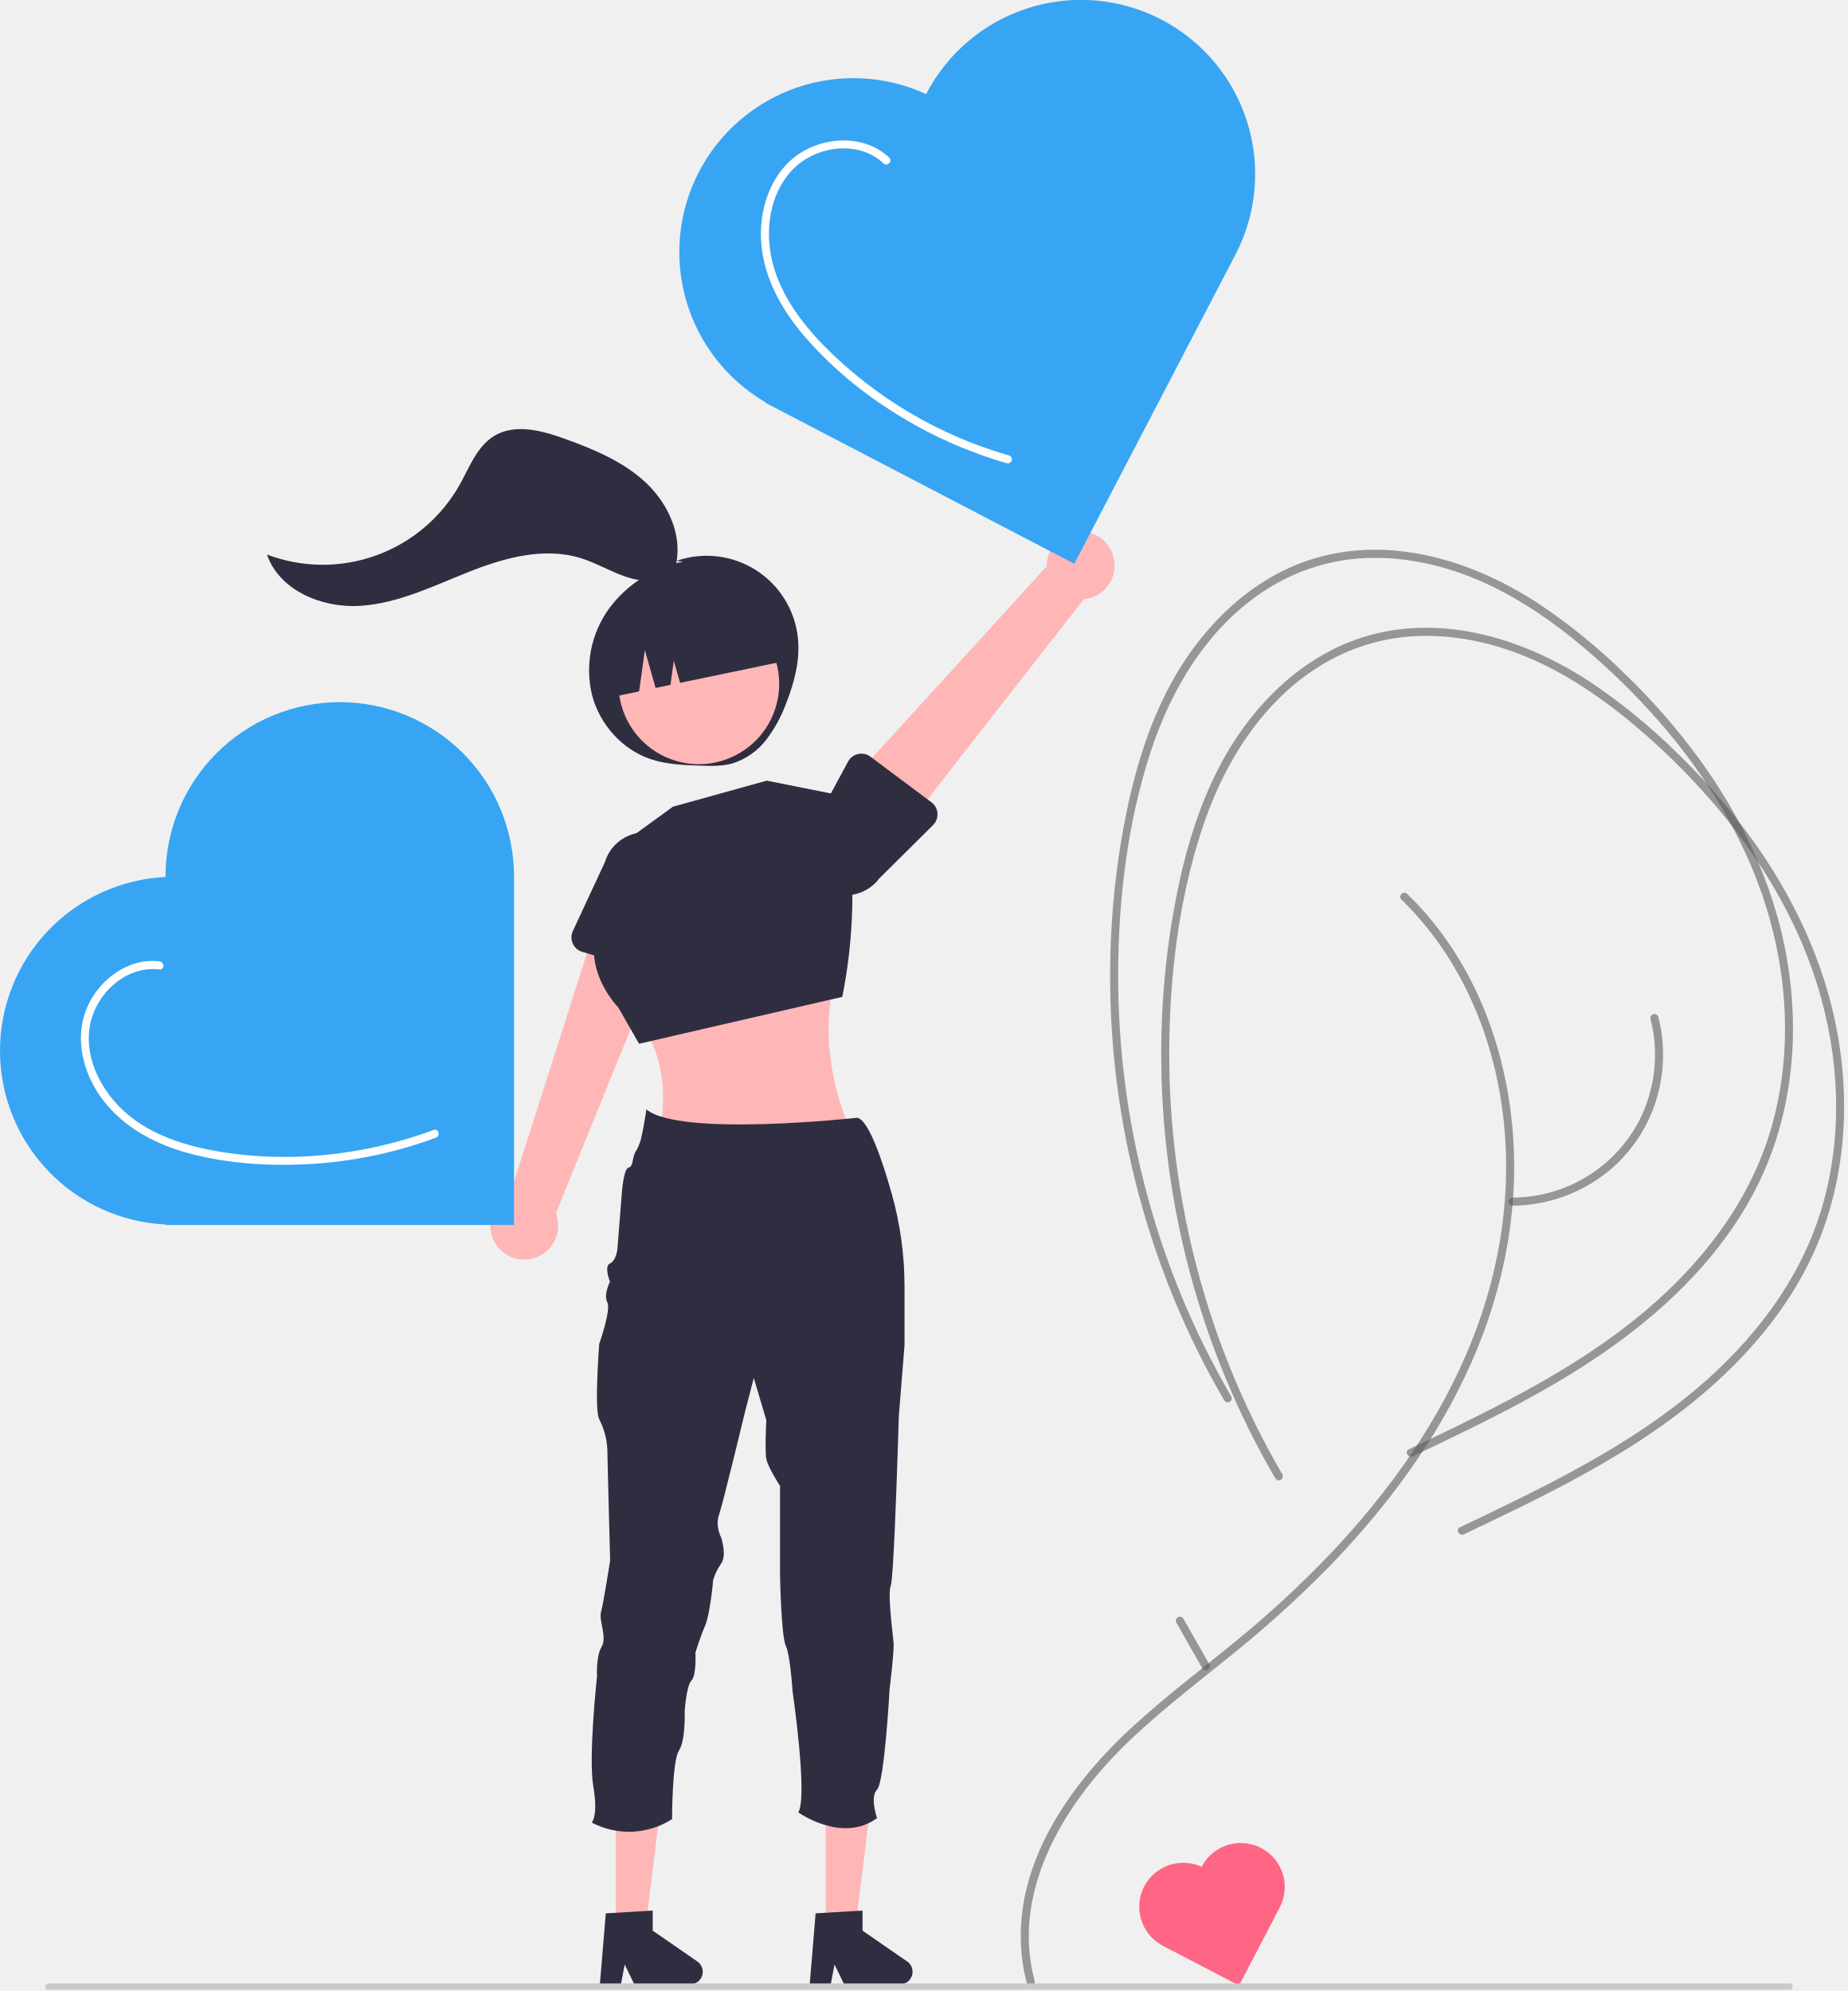
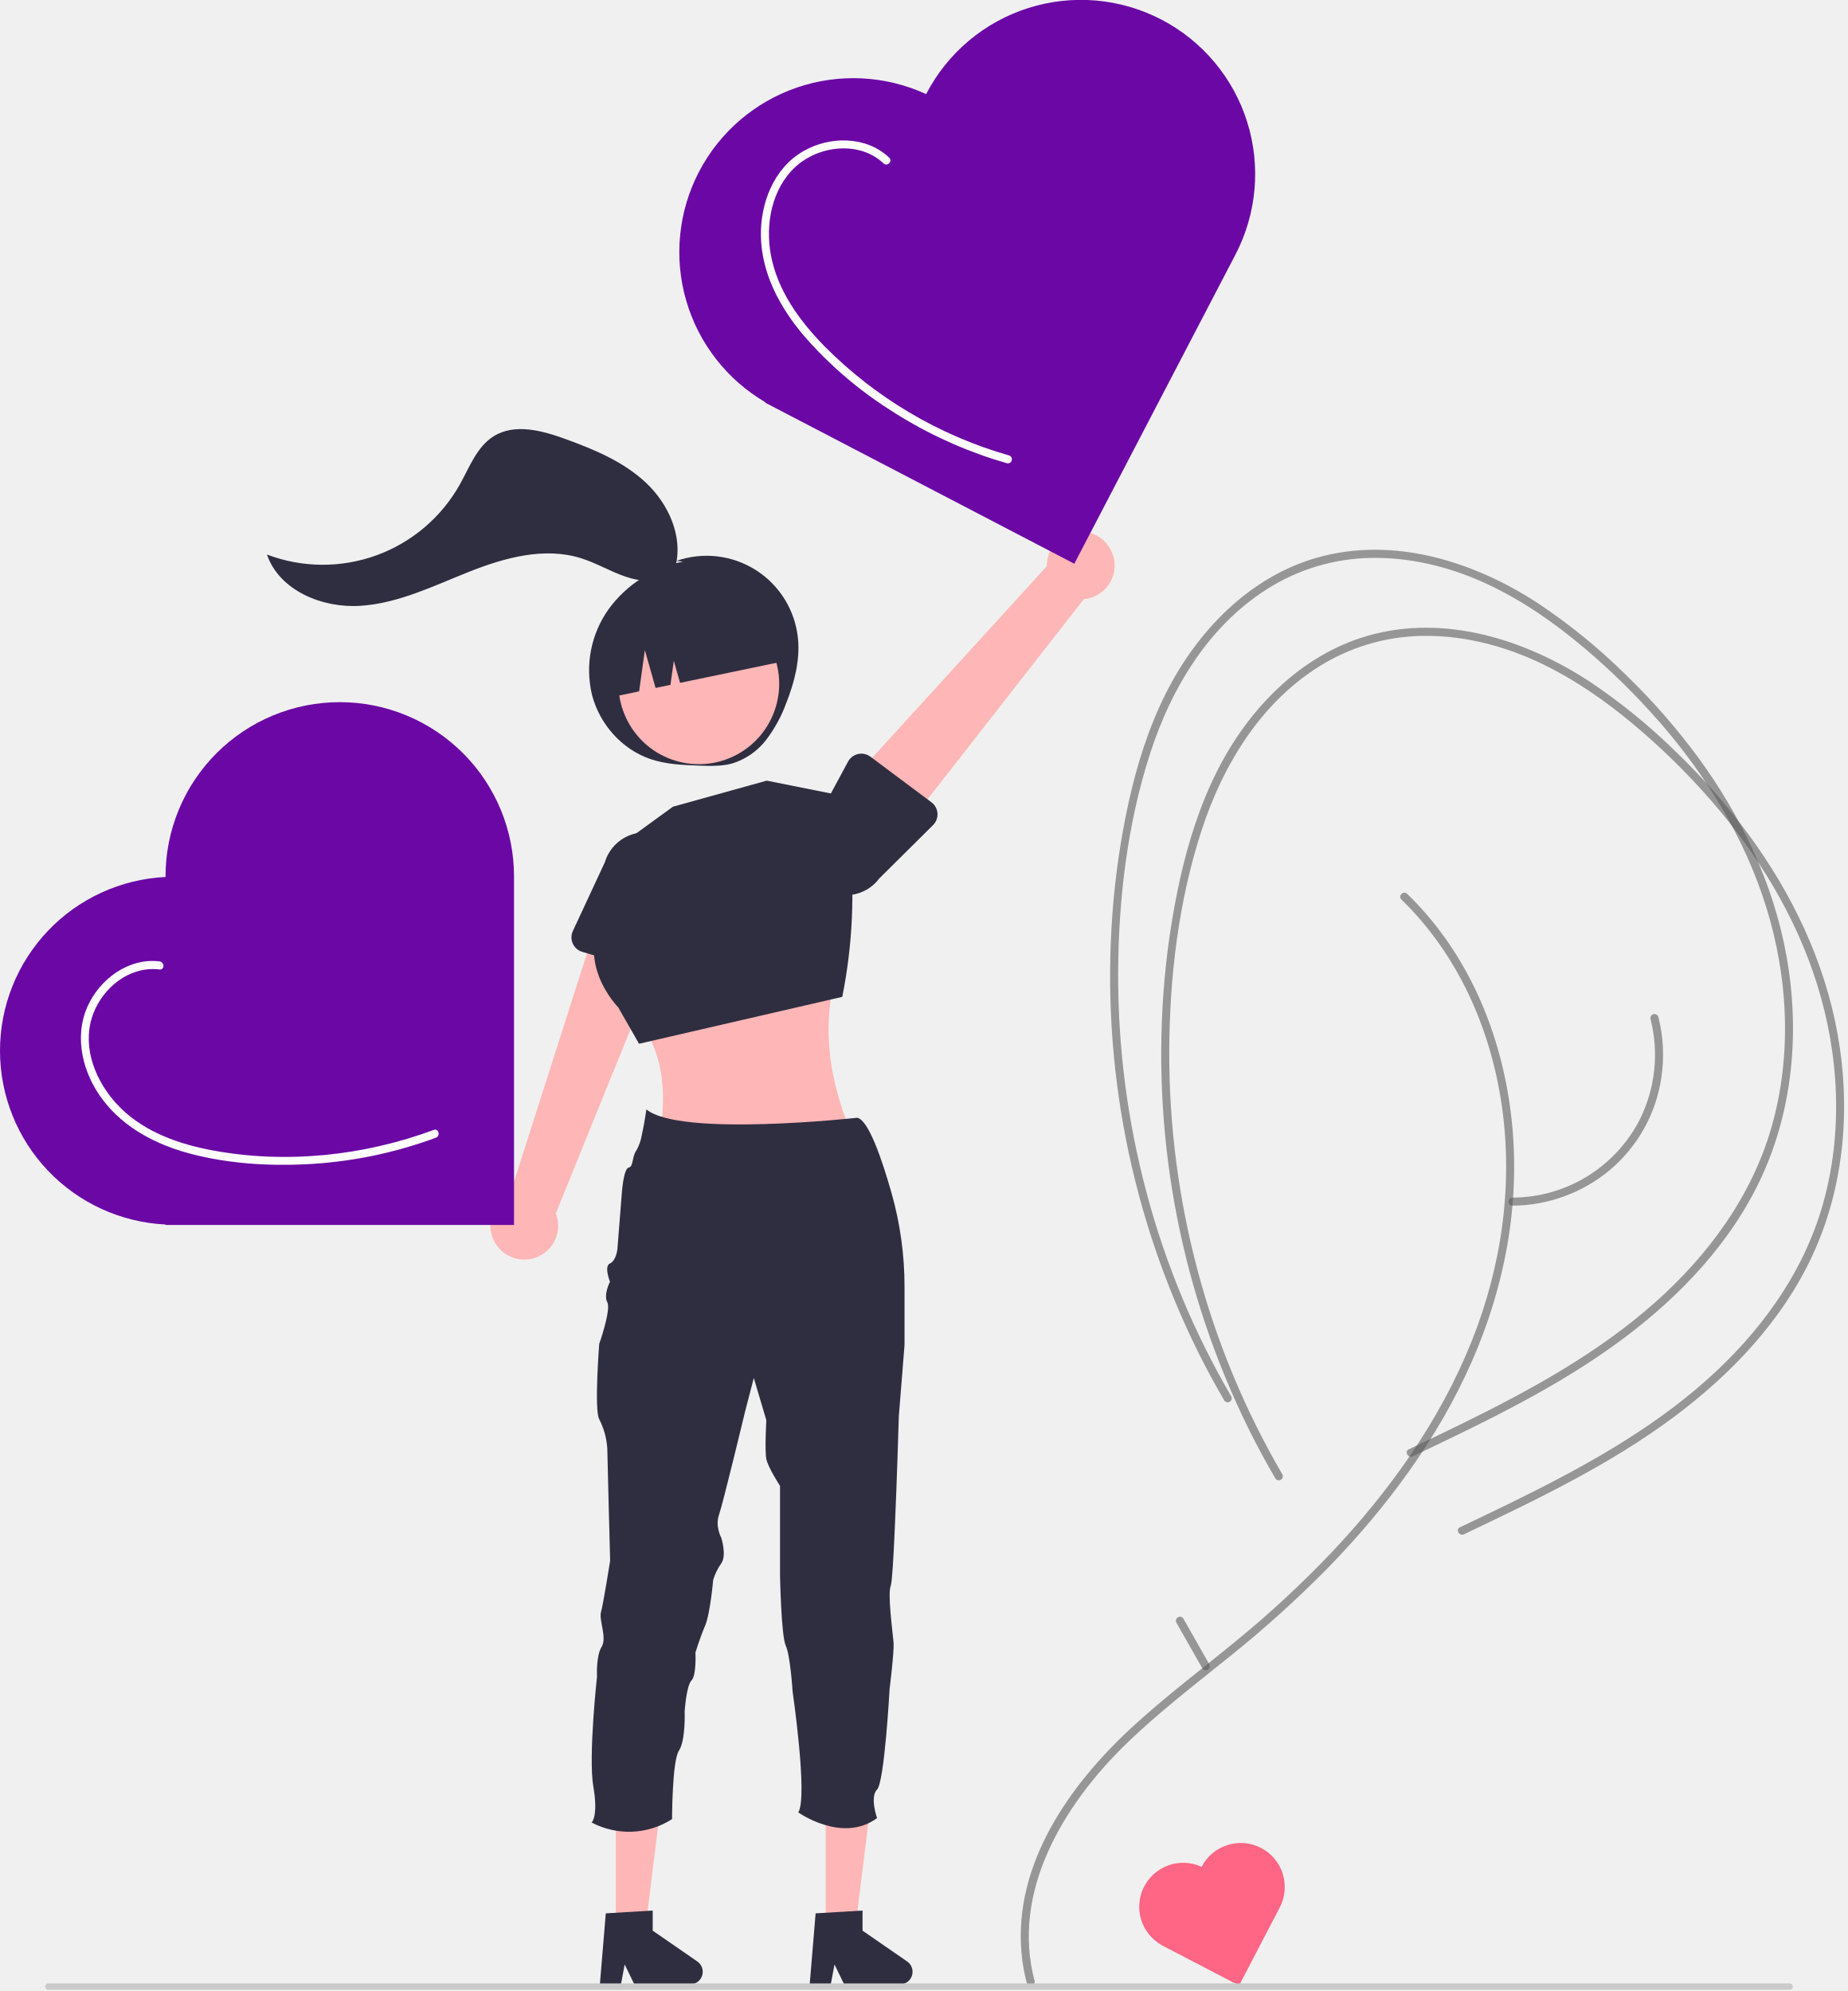
<svg xmlns="http://www.w3.org/2000/svg" width="283" height="305" viewBox="0 0 283 305" fill="none">
-   <g clip-path="url(#clip0_201_73)">
-     <path d="M122.215 97.797C122.004 95.682 121.315 93.642 120.201 91.831C119.088 90.02 117.578 88.486 115.785 87.343C113.993 86.2 111.964 85.478 109.852 85.232C107.741 84.986 105.601 85.222 103.594 85.923L104.613 86.027C100.042 86.941 95.98 89.536 93.229 93.3C91.885 95.181 90.961 97.329 90.52 99.599C90.079 101.868 90.131 104.206 90.673 106.453C91.828 110.917 95.238 114.789 99.603 116.275C102.03 117.101 104.635 117.202 107.198 117.289C108.861 117.346 110.555 117.396 112.159 116.951C114.221 116.312 116.035 115.048 117.348 113.333C118.649 111.625 119.684 109.73 120.418 107.713C121.66 104.557 122.553 101.172 122.215 97.797Z" fill="#2F2E41" />
-     <path d="M158.456 303.449C154.832 289.82 162.88 276.535 172.284 267.339C177.295 262.437 182.876 258.177 188.319 253.776C193.541 249.599 198.515 245.12 203.214 240.362C212.287 231.075 220.202 220.462 225.443 208.532C230.427 197.187 232.783 184.829 231.616 172.451C230.509 160.711 226.301 149.163 218.56 140.155C217.596 139.033 216.581 137.957 215.516 136.928C214.945 136.374 214.07 137.247 214.642 137.802C223.286 146.195 228.318 157.57 230.02 169.403C231.776 181.607 229.967 194.048 225.404 205.457C220.543 217.611 212.812 228.456 203.848 237.92C199.333 242.656 194.531 247.109 189.467 251.253C184.06 255.707 178.441 259.915 173.293 264.675C163.803 273.448 155.274 285.516 156.446 299.1C156.583 300.68 156.856 302.245 157.264 303.778C157.312 303.931 157.418 304.059 157.558 304.136C157.699 304.213 157.864 304.232 158.019 304.189C158.173 304.147 158.305 304.046 158.387 303.908C158.469 303.77 158.493 303.605 158.456 303.449V303.449Z" fill="#5A5A5A" fill-opacity="0.6" />
-     <path d="M196.406 225.857C190.696 216.066 186.328 205.552 183.421 194.597C180.505 183.644 179.047 172.355 179.084 161.021C179.125 149.688 180.501 138.071 184.015 127.263C187.349 117.006 193.324 107.224 202.809 101.626C207.646 98.789 213.169 97.33 218.776 97.409C224.699 97.466 230.54 99.025 235.877 101.549C241.103 104.021 245.883 107.353 250.298 111.067C254.507 114.603 258.435 118.46 262.046 122.604C269.201 130.832 275.047 140.359 278.312 150.805C281.715 161.692 282.311 173.599 279.153 184.617C276.12 195.2 269.476 204.22 261.318 211.465C252.503 219.295 242.06 224.986 231.53 230.15C228.894 231.443 226.244 232.706 223.595 233.969C222.877 234.311 223.503 235.377 224.218 235.036C235.322 229.744 246.535 224.406 256.433 217.018C265.166 210.499 272.951 202.315 277.582 192.347C282.48 181.805 283.483 169.819 281.454 158.445C279.47 147.329 274.493 136.926 267.832 127.866C264.522 123.383 260.844 119.185 256.835 115.315C252.722 111.253 248.231 107.593 243.424 104.384C233.569 97.943 221.245 94.053 209.566 97.371C199.183 100.321 191.192 108.64 186.437 118.068C183.776 123.345 181.982 129.02 180.706 134.779C179.461 140.453 178.624 146.21 178.201 152.005C176.504 175.127 181.036 198.281 191.325 219.057C192.578 221.576 193.916 224.051 195.339 226.481C195.425 226.616 195.559 226.713 195.715 226.751C195.871 226.789 196.036 226.765 196.174 226.684C196.312 226.604 196.414 226.472 196.457 226.318C196.501 226.163 196.482 225.998 196.406 225.857V225.857Z" fill="#5A5A5A" fill-opacity="0.6" />
-     <path d="M188.578 213.908C182.867 204.118 178.5 193.604 175.593 182.648C172.677 171.696 171.219 160.407 171.256 149.073C171.297 137.739 172.673 126.122 176.187 115.314C179.521 105.057 185.496 95.275 194.981 89.678C199.818 86.84 205.341 85.382 210.948 85.461C216.871 85.517 222.712 87.076 228.049 89.6C233.275 92.073 238.055 95.405 242.47 99.119C246.679 102.654 250.607 106.511 254.218 110.656C261.373 118.884 267.219 128.411 270.484 138.857C273.887 149.743 274.483 161.651 271.325 172.669C268.292 183.251 261.647 192.271 253.49 199.517C244.674 207.347 234.232 213.037 223.702 218.202C221.066 219.494 218.416 220.757 215.766 222.02C215.049 222.362 215.675 223.428 216.39 223.088C227.494 217.796 238.707 212.458 248.605 205.069C257.338 198.55 265.123 190.367 269.754 180.398C274.652 169.856 275.655 157.87 273.625 146.497C271.642 135.381 266.665 124.978 260.004 115.917C256.694 111.435 253.016 107.236 249.007 103.366C244.894 99.305 240.403 95.645 235.596 92.436C225.741 85.994 213.417 82.105 201.738 85.423C191.355 88.372 183.364 96.691 178.609 106.119C175.948 111.396 174.154 117.071 172.878 122.83C171.633 128.505 170.796 134.262 170.373 140.056C168.676 163.178 173.208 186.332 183.497 207.108C184.75 209.628 186.088 212.102 187.511 214.532C187.596 214.668 187.731 214.765 187.887 214.803C188.043 214.841 188.207 214.817 188.346 214.736C188.484 214.655 188.586 214.524 188.629 214.369C188.673 214.215 188.654 214.05 188.578 213.908V213.908Z" fill="#5A5A5A" fill-opacity="0.6" />
-     <path d="M76.055 190.745C75.62 190.13 75.324 189.427 75.189 188.685C75.054 187.943 75.083 187.181 75.275 186.452C75.466 185.723 75.815 185.045 76.297 184.466C76.779 183.886 77.382 183.419 78.064 183.098L92.351 138.363L102.302 143.532L85.129 185.88C85.593 187.061 85.607 188.371 85.169 189.562C84.731 190.753 83.872 191.743 82.753 192.342C81.635 192.942 80.335 193.111 79.101 192.816C77.866 192.522 76.783 191.785 76.055 190.745H76.055Z" fill="#FFB6B6" />
-     <path d="M87.728 144.549C87.591 144.247 87.521 143.918 87.523 143.586C87.525 143.254 87.598 142.926 87.739 142.624L92.632 132.104C93.115 130.474 94.224 129.102 95.716 128.289C97.209 127.476 98.963 127.288 100.594 127.766C102.225 128.244 103.6 129.349 104.417 130.839C105.235 132.33 105.428 134.083 104.955 135.715L103.319 147.241C103.272 147.57 103.155 147.885 102.976 148.164C102.796 148.444 102.559 148.681 102.279 148.861C102 149.04 101.685 149.158 101.356 149.204C101.027 149.251 100.692 149.227 100.373 149.132L89.178 145.815C88.86 145.721 88.565 145.559 88.315 145.341C88.064 145.122 87.864 144.852 87.728 144.549V144.549Z" fill="#2F2E41" />
+   <g clip-path="url(#clip0_515_38)">
+     <path d="M122.216 97.797C122.004 95.682 121.315 93.642 120.202 91.831C119.088 90.02 117.578 88.486 115.785 87.343C113.993 86.2 111.964 85.478 109.853 85.232C107.741 84.986 105.601 85.222 103.594 85.923L104.613 86.027C100.042 86.941 95.98 89.536 93.229 93.3C91.885 95.181 90.961 97.329 90.52 99.599C90.079 101.868 90.132 104.206 90.673 106.453C91.828 110.917 95.238 114.789 99.603 116.275C102.03 117.101 104.635 117.202 107.198 117.289C108.861 117.346 110.555 117.396 112.159 116.951C114.222 116.312 116.035 115.048 117.348 113.333C118.649 111.625 119.684 109.73 120.418 107.713C121.661 104.557 122.553 101.172 122.216 97.797Z" fill="#2F2E41" />
+     <path d="M158.456 303.45C154.832 289.82 162.88 276.535 172.284 267.339C177.295 262.438 182.876 258.177 188.319 253.776C193.542 249.599 198.515 245.12 203.214 240.362C212.287 231.075 220.202 220.462 225.443 208.532C230.427 197.188 232.783 184.829 231.616 172.451C230.509 160.711 226.301 149.163 218.561 140.156C217.596 139.033 216.581 137.958 215.517 136.928C214.946 136.374 214.071 137.247 214.642 137.802C223.287 146.196 228.318 157.57 230.02 169.404C231.776 181.607 229.967 194.048 225.404 205.457C220.543 217.611 212.813 228.456 203.848 237.92C199.333 242.656 194.531 247.109 189.467 251.253C184.06 255.707 178.442 259.916 173.293 264.676C163.803 273.449 155.275 285.516 156.446 299.1C156.583 300.68 156.856 302.246 157.264 303.778C157.312 303.931 157.418 304.06 157.559 304.136C157.699 304.213 157.864 304.232 158.019 304.19C158.174 304.147 158.306 304.046 158.387 303.908C158.469 303.77 158.494 303.606 158.456 303.45V303.45Z" fill="#5A5A5A" fill-opacity="0.6" />
+     <path d="M196.406 225.857C190.696 216.066 186.328 205.552 183.422 194.597C180.506 183.644 179.047 172.355 179.084 161.021C179.125 149.688 180.501 138.071 184.015 127.263C187.35 117.005 193.324 107.223 202.809 101.626C207.647 98.788 213.169 97.33 218.777 97.409C224.699 97.465 230.54 99.024 235.877 101.549C241.104 104.021 245.883 107.353 250.298 111.067C254.507 114.602 258.435 118.46 262.047 122.604C269.202 130.832 275.047 140.359 278.312 150.805C281.715 161.691 282.311 173.599 279.153 184.617C276.12 195.199 269.476 204.219 261.318 211.465C252.503 219.295 242.06 224.985 231.53 230.15C228.895 231.443 226.245 232.706 223.595 233.969C222.877 234.311 223.503 235.377 224.219 235.036C235.322 229.744 246.535 224.406 256.433 217.018C265.167 210.499 272.951 202.315 277.583 192.346C282.48 181.805 283.484 169.818 281.454 158.445C279.47 147.329 274.493 136.926 267.832 127.865C264.522 123.383 260.844 119.185 256.835 115.315C252.722 111.253 248.232 107.593 243.424 104.384C233.569 97.943 221.245 94.053 209.566 97.371C199.183 100.321 191.192 108.64 186.437 118.068C183.776 123.345 181.982 129.02 180.706 134.778C179.461 140.453 178.624 146.21 178.201 152.005C176.504 175.126 181.036 198.281 191.325 219.057C192.578 221.576 193.916 224.051 195.339 226.481C195.425 226.616 195.56 226.713 195.715 226.751C195.871 226.789 196.036 226.765 196.174 226.684C196.313 226.603 196.414 226.472 196.458 226.318C196.501 226.163 196.483 225.998 196.406 225.857Z" fill="#5A5A5A" fill-opacity="0.6" />
+     <path d="M188.578 213.909C182.868 204.118 178.5 193.604 175.593 182.648C172.677 171.696 171.219 160.407 171.256 149.073C171.297 137.739 172.673 126.122 176.187 115.315C179.521 105.057 185.496 95.275 194.981 89.678C199.818 86.84 205.341 85.382 210.948 85.461C216.871 85.517 222.712 87.076 228.049 89.6C233.275 92.073 238.055 95.405 242.47 99.119C246.679 102.654 250.607 106.511 254.218 110.656C261.373 118.884 267.219 128.411 270.484 138.857C273.887 149.743 274.483 161.651 271.325 172.669C268.292 183.251 261.648 192.271 253.49 199.517C244.675 207.347 234.232 213.037 223.702 218.202C221.066 219.494 218.416 220.757 215.767 222.02C215.049 222.362 215.675 223.428 216.39 223.088C227.494 217.796 238.707 212.458 248.605 205.069C257.338 198.55 265.123 190.367 269.754 180.398C274.652 169.856 275.655 157.87 273.626 146.497C271.642 135.381 266.665 124.978 260.004 115.917C256.694 111.435 253.016 107.237 249.007 103.367C244.894 99.305 240.403 95.645 235.596 92.436C225.741 85.995 213.417 82.105 201.738 85.423C191.355 88.373 183.364 96.692 178.609 106.12C175.948 111.397 174.154 117.072 172.878 122.83C171.633 128.505 170.796 134.262 170.373 140.056C168.676 163.178 173.208 186.332 183.497 207.108C184.75 209.628 186.088 212.103 187.511 214.532C187.597 214.668 187.731 214.765 187.887 214.803C188.043 214.841 188.208 214.817 188.346 214.736C188.484 214.655 188.586 214.524 188.629 214.369C188.673 214.215 188.654 214.05 188.578 213.909Z" fill="#5A5A5A" fill-opacity="0.6" />
+     <path d="M76.056 190.745C75.62 190.13 75.324 189.427 75.189 188.685C75.054 187.943 75.083 187.181 75.275 186.452C75.466 185.723 75.816 185.045 76.297 184.466C76.779 183.886 77.383 183.419 78.064 183.098L92.352 138.363L102.302 143.532L85.129 185.88C85.593 187.061 85.607 188.371 85.169 189.562C84.731 190.753 83.872 191.743 82.753 192.342C81.635 192.942 80.335 193.111 79.101 192.816C77.867 192.522 76.783 191.785 76.056 190.745H76.056Z" fill="#FFB6B6" />
+     <path d="M87.728 144.549C87.591 144.247 87.521 143.918 87.523 143.586C87.525 143.253 87.599 142.925 87.739 142.624L92.632 132.103C93.115 130.474 94.224 129.102 95.717 128.289C97.209 127.476 98.963 127.288 100.594 127.766C102.225 128.244 103.6 129.349 104.417 130.839C105.235 132.329 105.428 134.083 104.955 135.715L103.319 147.241C103.273 147.569 103.156 147.884 102.976 148.164C102.797 148.444 102.559 148.681 102.28 148.861C102 149.04 101.685 149.158 101.356 149.204C101.027 149.251 100.692 149.227 100.374 149.132L89.178 145.815C88.86 145.721 88.565 145.559 88.315 145.341C88.065 145.122 87.864 144.852 87.728 144.549Z" fill="#2F2E41" />
    <path d="M129.003 146.325C125.602 155.228 126.471 164.567 130.659 174.244H100.994C102.186 167.359 101.702 160.96 97.286 155.703L129.003 146.325Z" fill="#FFB6B6" />
-     <path d="M94.284 129.963L103.064 123.578L117.43 119.587L129.402 121.982L130.106 128.597C130.962 136.644 130.59 144.775 129.003 152.71V152.71L97.876 159.893L94.683 154.306C94.683 154.306 87.5 147.123 93.087 139.142L94.284 129.963Z" fill="#2F2E41" />
-     <path d="M170.538 85.302C170.734 86.03 170.768 86.792 170.638 87.534C170.507 88.276 170.216 88.981 169.784 89.599C169.351 90.216 168.789 90.732 168.136 91.108C167.483 91.485 166.756 91.714 166.005 91.779L137.104 128.793L129.561 120.497L160.341 86.722C160.315 85.453 160.756 84.219 161.579 83.253C162.403 82.288 163.552 81.658 164.809 81.483C166.066 81.308 167.343 81.6 168.399 82.304C169.455 83.007 170.216 84.074 170.538 85.302V85.302Z" fill="#FFB6B6" />
-     <path d="M143.584 124.592C143.608 124.924 143.559 125.256 143.442 125.567C143.326 125.878 143.143 126.16 142.907 126.394L134.672 134.568C133.654 135.93 132.139 136.832 130.457 137.078C128.775 137.324 127.064 136.893 125.7 135.879C124.335 134.866 123.428 133.352 123.178 131.671C122.928 129.99 123.354 128.278 124.364 126.911L129.891 116.666C130.049 116.374 130.268 116.119 130.533 115.918C130.798 115.718 131.103 115.578 131.428 115.506C131.752 115.435 132.088 115.434 132.413 115.504C132.738 115.574 133.043 115.713 133.31 115.912L142.662 122.902C142.928 123.101 143.149 123.355 143.308 123.646C143.467 123.938 143.561 124.261 143.584 124.592V124.592Z" fill="#2F2E41" />
-     <path d="M94.323 295.347H98.869L101.032 277.813H94.322L94.323 295.347Z" fill="#FFB6B6" />
-     <path d="M92.784 293.105L99.97 292.676V295.755L106.802 300.473C107.139 300.706 107.393 301.041 107.527 301.429C107.661 301.817 107.667 302.237 107.545 302.628C107.423 303.02 107.179 303.362 106.849 303.605C106.518 303.848 106.119 303.979 105.709 303.979H97.154L95.679 300.934L95.103 303.979H91.877L92.784 293.105Z" fill="#2F2E41" />
-     <path d="M126.46 295.347H131.006L133.169 277.813H126.459L126.46 295.347Z" fill="#FFB6B6" />
-     <path d="M124.92 293.105L132.106 292.676V295.755L138.938 300.473C139.276 300.706 139.53 301.041 139.664 301.429C139.797 301.817 139.804 302.237 139.682 302.628C139.56 303.02 139.316 303.362 138.985 303.605C138.655 303.848 138.256 303.979 137.846 303.979H129.29L127.816 300.934L127.24 303.979H124.014L124.92 293.105Z" fill="#2F2E41" />
-     <path d="M138.537 197.107V206.048L137.663 216.97C137.663 216.97 137.387 226.508 137.053 234.032C136.852 238.605 136.625 242.433 136.427 242.927C136.184 243.533 136.242 245.185 136.382 246.919C136.547 248.926 136.819 251.044 136.864 251.752C136.95 253.075 136.25 258.757 136.25 258.757C136.25 258.757 135.467 273.004 134.33 274.141C133.193 275.278 134.33 278.513 134.33 278.513C128.999 282.443 122.266 277.639 122.266 277.639C123.754 275.27 121.393 259.099 121.393 259.099C121.393 259.099 121.047 253.578 120.346 252.094C119.646 250.611 119.469 241.345 119.469 241.345V227.621C119.469 227.621 117.631 224.811 117.372 223.5C117.112 222.19 117.372 217.559 117.372 217.559L115.451 211.091L114.137 216.158C114.137 216.158 110.734 230.319 110.12 232.066C109.506 233.813 110.466 235.564 110.466 235.564C110.466 235.564 111.344 238.259 110.466 239.495C109.921 240.269 109.504 241.126 109.23 242.033C109.23 242.033 108.781 247.191 107.994 249.037C107.207 250.883 106.511 253.157 106.511 253.157C106.511 253.157 106.696 256.643 105.909 257.43C105.122 258.217 104.863 262.152 104.863 262.152C104.863 262.152 105.036 266.605 103.985 268.179C102.934 269.753 102.934 278.669 102.934 278.669C101.112 279.838 99.013 280.503 96.85 280.595C94.687 280.687 92.538 280.203 90.624 279.193C90.624 279.193 91.662 278.22 90.875 273.688C90.088 269.156 91.439 256.816 91.439 256.816C91.439 256.816 91.266 253.685 92.14 252.284C93.013 250.883 91.699 248.176 92.049 246.952C92.399 245.729 93.45 239.083 93.45 239.083C93.45 239.083 93.013 222.738 93.013 221.865C92.91 220.31 92.489 218.793 91.777 217.407C90.99 216.01 91.777 205.87 91.777 205.87C91.777 205.87 93.631 200.63 93.013 199.492C92.395 198.355 93.425 196.345 93.425 196.345C93.425 196.345 92.465 193.984 93.425 193.547C94.385 193.11 94.562 191.363 94.562 191.363L95.23 182.884C95.23 182.884 95.481 179.036 96.281 178.863C97.08 178.69 96.73 177.206 97.516 176.156C97.9 175.446 98.164 174.677 98.299 173.882C98.411 173.395 98.514 172.889 98.6 172.402C98.847 171.084 99 169.947 99 169.947C104.158 174.232 131.281 171.228 131.31 171.228C133.032 171.603 135.08 177.581 136.559 182.793C137.874 187.451 138.539 192.267 138.537 197.107Z" fill="#2F2E41" />
-     <path d="M118.808 108.337C120.785 101.833 117.116 94.959 110.613 92.982C104.109 91.005 97.234 94.674 95.257 101.178C93.28 107.681 96.95 114.556 103.453 116.533C109.957 118.51 116.831 114.84 118.808 108.337Z" fill="#FFB6B6" />
-     <path d="M93.122 106.902L97.888 105.911L98.765 99.586L100.411 105.386L102.688 104.912L103.2 101.222L104.16 104.605L121.086 101.084C120.737 99.409 120.062 97.819 119.099 96.404C118.136 94.99 116.904 93.779 115.473 92.841C114.042 91.904 112.44 91.257 110.759 90.938C109.079 90.619 107.351 90.634 105.676 90.982L103.223 91.493C99.84 92.197 96.876 94.216 94.981 97.106C93.087 99.995 92.418 103.519 93.122 106.902V106.902Z" fill="#2F2E41" />
-     <path d="M141.878 14.358L141.846 14.418C135.631 11.555 128.552 11.192 122.076 13.405C115.6 15.618 110.224 20.238 107.061 26.307C103.898 32.375 103.191 39.428 105.086 46.004C106.981 52.58 111.333 58.175 117.241 61.63L117.209 61.69L164.541 86.358L189.209 39.027C190.833 35.919 191.828 32.521 192.138 29.028C192.448 25.535 192.066 22.015 191.015 18.669C189.964 15.324 188.264 12.218 186.011 9.53C183.759 6.842 180.999 4.625 177.89 3.004C174.78 1.383 171.381 0.391 167.888 0.085C164.395 -0.222 160.875 0.163 157.531 1.218C154.186 2.272 151.082 3.976 148.396 6.23C145.711 8.485 143.496 11.247 141.878 14.358V14.358Z" fill="#37A5F3" />
-     <path d="M184.047 285.96L184.039 285.976C182.468 285.252 180.679 285.16 179.042 285.72C177.405 286.279 176.046 287.446 175.247 288.98C174.448 290.514 174.269 292.297 174.748 293.959C175.227 295.621 176.327 297.035 177.82 297.908L177.812 297.923L189.775 304.158L196.01 292.195C196.42 291.41 196.672 290.551 196.75 289.668C196.829 288.785 196.732 287.895 196.467 287.05C196.201 286.204 195.771 285.419 195.202 284.74C194.633 284.06 193.935 283.5 193.149 283.09C192.363 282.68 191.504 282.43 190.621 282.352C189.738 282.275 188.848 282.372 188.003 282.639C187.158 282.905 186.373 283.336 185.694 283.906C185.016 284.476 184.456 285.174 184.047 285.96V285.96Z" fill="#FF6584" />
-     <path d="M25.353 134.275V134.343C18.517 134.676 12.072 137.626 7.352 142.582C2.633 147.538 -3.17772e-06 154.119 0 160.962C3.17773e-06 167.806 2.633 174.387 7.352 179.343C12.072 184.298 18.517 187.248 25.353 187.582V187.649L78.727 187.649L78.727 134.275C78.73 130.768 78.042 127.295 76.703 124.055C75.363 120.814 73.398 117.869 70.919 115.388C68.441 112.907 65.498 110.939 62.258 109.596C59.019 108.254 55.546 107.562 52.04 107.562C48.533 107.562 45.06 108.254 41.821 109.596C38.581 110.939 35.638 112.907 33.16 115.388C30.681 117.869 28.716 120.814 27.377 124.055C26.037 127.295 25.349 130.768 25.353 134.275V134.275Z" fill="#37A5F3" />
-     <path d="M274.096 304.815H7.401C7.271 304.815 7.146 304.763 7.054 304.671C6.962 304.579 6.911 304.454 6.911 304.324C6.911 304.194 6.962 304.069 7.054 303.977C7.146 303.885 7.271 303.833 7.401 303.833H274.096C274.226 303.833 274.351 303.885 274.443 303.977C274.535 304.069 274.587 304.194 274.587 304.324C274.587 304.454 274.535 304.579 274.443 304.671C274.351 304.763 274.226 304.815 274.096 304.815V304.815Z" fill="#CACACA" />
-     <path d="M231.634 184.698C237.086 184.664 242.357 182.74 246.548 179.254C250.815 175.666 253.624 170.641 254.445 165.127C254.927 162.009 254.771 158.826 253.988 155.77C253.94 155.617 253.835 155.489 253.694 155.412C253.553 155.335 253.388 155.316 253.234 155.359C253.079 155.402 252.947 155.502 252.865 155.641C252.784 155.779 252.759 155.943 252.796 156.099C254.117 161.287 253.521 166.779 251.118 171.563C249.271 175.14 246.478 178.142 243.042 180.24C239.606 182.339 235.66 183.453 231.634 183.462C231.474 183.468 231.322 183.535 231.211 183.651C231.099 183.766 231.037 183.92 231.037 184.08C231.037 184.241 231.099 184.395 231.211 184.51C231.322 184.625 231.474 184.693 231.634 184.698V184.698Z" fill="#5A5A5A" fill-opacity="0.6" />
-     <path d="M136.192 24.153C132.675 20.815 127.122 20.823 123.061 23.148C118.503 25.756 116.436 31.145 116.541 36.205C116.658 41.9 119.443 47.056 123.038 51.327C126.87 55.764 131.329 59.619 136.274 62.768C141.206 65.98 146.542 68.523 152.143 70.33C152.833 70.553 153.526 70.763 154.222 70.962C154.378 70.999 154.542 70.975 154.68 70.893C154.818 70.812 154.919 70.68 154.962 70.525C155.005 70.371 154.986 70.205 154.909 70.065C154.832 69.924 154.704 69.818 154.551 69.77C143.795 66.697 134.016 60.895 126.163 52.928C122.425 49.099 119.103 44.497 118.081 39.142C117.179 34.412 118.176 28.92 121.842 25.551C125.406 22.276 131.643 21.538 135.318 25.027C135.895 25.575 136.77 24.702 136.192 24.153V24.153Z" fill="white" />
-     <path d="M24.439 147.277C19.688 146.686 15.227 150.028 13.377 154.248C11.302 158.981 12.701 164.436 15.71 168.436C19.025 172.841 24.046 175.409 29.294 176.772C34.927 178.235 40.907 178.63 46.706 178.36C53.562 178.042 60.327 176.667 66.762 174.283C67.501 174.009 67.181 172.813 66.433 173.091C55.721 177.069 43.795 178.324 32.53 176.224C27.494 175.285 22.366 173.494 18.613 169.871C15.213 166.589 12.808 161.617 13.831 156.816C14.848 152.045 19.384 147.885 24.439 148.513C25.226 148.611 25.219 147.374 24.439 147.277V147.277Z" fill="white" />
-     <path d="M103.471 86.732C104.62 82.139 102.394 77.212 98.948 73.965C95.503 70.718 91.006 68.852 86.556 67.237C83.007 65.948 78.85 64.827 75.638 66.812C73.057 68.406 71.938 71.504 70.462 74.155C67.65 79.206 63.114 83.077 57.683 85.059C52.252 87.04 46.289 87.001 40.885 84.948C42.79 90.477 49.352 93.182 55.188 92.807C61.025 92.431 66.416 89.743 71.853 87.588C77.29 85.432 83.338 83.767 88.926 85.493C91.285 86.222 93.43 87.522 95.765 88.322C98.1 89.122 100.833 89.361 102.914 88.033" fill="#2F2E41" />
-     <path d="M185.22 254.952L181.242 247.949C181.156 247.814 181.021 247.717 180.865 247.679C180.709 247.64 180.545 247.665 180.406 247.745C180.268 247.826 180.166 247.958 180.123 248.112C180.08 248.267 180.098 248.432 180.174 248.573L184.153 255.576C184.239 255.712 184.373 255.809 184.529 255.847C184.685 255.885 184.85 255.861 184.988 255.78C185.126 255.699 185.228 255.567 185.271 255.413C185.315 255.259 185.296 255.093 185.22 254.952V254.952Z" fill="#5A5A5A" fill-opacity="0.6" />
+     <path d="M94.284 129.963L103.064 123.578L117.43 119.587L129.402 121.982L130.106 128.597C130.962 136.644 130.59 144.775 129.003 152.71L97.876 159.893L94.683 154.306C94.683 154.306 87.5 147.123 93.087 139.142L94.284 129.963Z" fill="#2F2E41" />
+     <path d="M170.538 85.302C170.734 86.03 170.768 86.792 170.638 87.534C170.507 88.276 170.216 88.981 169.783 89.599C169.351 90.216 168.789 90.732 168.136 91.108C167.483 91.485 166.755 91.714 166.004 91.779L137.104 128.793L129.56 120.497L160.341 86.722C160.315 85.453 160.756 84.219 161.579 83.253C162.403 82.288 163.552 81.658 164.809 81.483C166.066 81.308 167.343 81.6 168.399 82.304C169.455 83.007 170.216 84.074 170.538 85.302Z" fill="#FFB6B6" />
+     <path d="M143.584 124.592C143.607 124.924 143.559 125.256 143.442 125.567C143.325 125.878 143.143 126.16 142.907 126.394L134.672 134.568C133.654 135.93 132.138 136.833 130.457 137.078C128.775 137.324 127.064 136.893 125.7 135.879C124.335 134.866 123.428 133.353 123.178 131.671C122.927 129.99 123.354 128.278 124.363 126.911L129.891 116.666C130.049 116.374 130.267 116.119 130.533 115.919C130.798 115.719 131.103 115.578 131.427 115.506C131.752 115.435 132.088 115.434 132.413 115.504C132.737 115.574 133.043 115.713 133.309 115.912L142.662 122.902C142.928 123.101 143.148 123.355 143.308 123.647C143.467 123.938 143.561 124.261 143.584 124.592Z" fill="#2F2E41" />
+     <path d="M94.323 295.348H98.869L101.032 277.813H94.322L94.323 295.348Z" fill="#FFB6B6" />
+     <path d="M92.783 293.105L99.969 292.676V295.755L106.801 300.474C107.139 300.707 107.393 301.041 107.527 301.429C107.661 301.817 107.667 302.237 107.545 302.628C107.423 303.02 107.179 303.362 106.848 303.605C106.518 303.848 106.119 303.979 105.709 303.979H97.153L95.679 300.934L95.103 303.979H91.877L92.783 293.105Z" fill="#2F2E41" />
+     <path d="M126.46 295.348H131.006L133.169 277.813H126.459L126.46 295.348Z" fill="#FFB6B6" />
+     <path d="M124.92 293.105L132.107 292.676V295.755L138.939 300.474C139.276 300.707 139.53 301.041 139.664 301.429C139.798 301.817 139.804 302.237 139.682 302.628C139.56 303.02 139.316 303.362 138.986 303.605C138.655 303.848 138.256 303.979 137.846 303.979H129.29L127.816 300.934L127.24 303.979H124.014L124.92 293.105Z" fill="#2F2E41" />
+     <path d="M138.537 197.107V206.048L137.663 216.97C137.663 216.97 137.387 226.508 137.053 234.032C136.852 238.605 136.625 242.433 136.427 242.927C136.184 243.533 136.242 245.185 136.382 246.919C136.547 248.926 136.819 251.044 136.864 251.752C136.95 253.075 136.25 258.757 136.25 258.757C136.25 258.757 135.467 273.004 134.33 274.141C133.193 275.278 134.33 278.513 134.33 278.513C128.999 282.443 122.266 277.639 122.266 277.639C123.754 275.27 121.393 259.099 121.393 259.099C121.393 259.099 121.047 253.578 120.346 252.094C119.646 250.611 119.468 241.345 119.468 241.345V227.621C119.468 227.621 117.631 224.811 117.371 223.5C117.112 222.19 117.371 217.559 117.371 217.559L115.451 211.091L114.137 216.158C114.137 216.158 110.734 230.319 110.12 232.066C109.506 233.813 110.466 235.564 110.466 235.564C110.466 235.564 111.344 238.259 110.466 239.495C109.921 240.269 109.503 241.126 109.23 242.033C109.23 242.033 108.781 247.191 107.994 249.037C107.207 250.883 106.511 253.157 106.511 253.157C106.511 253.157 106.696 256.643 105.909 257.43C105.122 258.217 104.863 262.152 104.863 262.152C104.863 262.152 105.036 266.605 103.985 268.179C102.934 269.753 102.934 278.669 102.934 278.669C101.112 279.838 99.013 280.503 96.85 280.595C94.687 280.687 92.538 280.203 90.623 279.193C90.623 279.193 91.662 278.22 90.875 273.688C90.088 269.156 91.439 256.816 91.439 256.816C91.439 256.816 91.266 253.685 92.139 252.284C93.013 250.883 91.699 248.176 92.049 246.952C92.399 245.729 93.45 239.083 93.45 239.083C93.45 239.083 93.013 222.738 93.013 221.865C92.91 220.31 92.489 218.793 91.777 217.407C90.99 216.01 91.777 205.87 91.777 205.87C91.777 205.87 93.631 200.63 93.013 199.492C92.395 198.355 93.425 196.345 93.425 196.345C93.425 196.345 92.465 193.984 93.425 193.547C94.385 193.11 94.562 191.363 94.562 191.363L95.23 182.884C95.23 182.884 95.481 179.036 96.28 178.863C97.08 178.69 96.729 177.206 97.516 176.156C97.9 175.446 98.164 174.677 98.299 173.882C98.41 173.395 98.513 172.889 98.6 172.402C98.847 171.084 99 169.947 99 169.947C104.158 174.232 131.281 171.228 131.31 171.228C133.032 171.603 135.08 177.581 136.559 182.793C137.874 187.451 138.539 192.267 138.537 197.107Z" fill="#2F2E41" />
+     <path d="M118.808 108.337C120.785 101.834 117.116 94.959 110.613 92.982C104.109 91.005 97.234 94.674 95.257 101.178C93.281 107.681 96.95 114.556 103.453 116.533C109.957 118.51 116.831 114.84 118.808 108.337Z" fill="#FFB6B6" />
+     <path d="M93.122 106.902L97.888 105.91L98.765 99.586L100.411 105.386L102.688 104.912L103.2 101.222L104.16 104.605L121.086 101.083C120.737 99.408 120.062 97.818 119.099 96.404C118.136 94.99 116.904 93.779 115.473 92.841C114.042 91.903 112.44 91.257 110.759 90.938C109.079 90.618 107.351 90.634 105.676 90.982L103.223 91.493C99.84 92.197 96.876 94.216 94.981 97.105C93.087 99.995 92.418 103.519 93.122 106.902Z" fill="#2F2E41" />
+     <path d="M141.878 14.358L141.847 14.418C135.631 11.555 128.552 11.192 122.076 13.405C115.601 15.618 110.224 20.238 107.061 26.306C103.898 32.375 103.191 39.428 105.086 46.004C106.981 52.58 111.333 58.175 117.241 61.63L117.21 61.69L164.541 86.358L189.209 39.027C190.833 35.918 191.828 32.521 192.138 29.028C192.448 25.535 192.067 22.015 191.015 18.669C189.964 15.324 188.264 12.218 186.012 9.53C183.759 6.842 181 4.625 177.89 3.004C174.78 1.383 171.381 0.391 167.888 0.085C164.395 -0.222 160.875 0.163 157.531 1.218C154.186 2.272 151.082 3.975 148.397 6.23C145.711 8.485 143.496 11.247 141.878 14.358Z" fill="#6B08A5" />
+     <path d="M184.047 285.961L184.039 285.976C182.468 285.252 180.679 285.16 179.042 285.72C177.405 286.279 176.046 287.447 175.247 288.981C174.448 290.514 174.269 292.297 174.748 293.959C175.227 295.621 176.327 297.035 177.82 297.908L177.812 297.924L189.775 304.159L196.01 292.196C196.42 291.41 196.672 290.551 196.75 289.668C196.829 288.785 196.732 287.896 196.467 287.05C196.201 286.204 195.771 285.419 195.202 284.74C194.633 284.061 193.935 283.5 193.149 283.09C192.363 282.681 191.504 282.43 190.621 282.352C189.738 282.275 188.848 282.372 188.003 282.639C187.158 282.906 186.373 283.336 185.694 283.906C185.016 284.476 184.456 285.174 184.047 285.961Z" fill="#FF6584" />
+     <path d="M25.353 134.275V134.343C18.517 134.676 12.072 137.626 7.352 142.582C2.633 147.538 -3.17772e-06 154.119 0 160.962C3.17773e-06 167.806 2.633 174.387 7.352 179.343C12.072 184.298 18.517 187.248 25.353 187.582V187.649L78.727 187.649L78.727 134.275C78.73 130.768 78.042 127.295 76.703 124.055C75.363 120.814 73.398 117.869 70.919 115.388C68.441 112.907 65.498 110.939 62.258 109.596C59.019 108.254 55.546 107.562 52.04 107.562C48.533 107.562 45.06 108.254 41.821 109.596C38.581 110.939 35.638 112.907 33.16 115.388C30.681 117.869 28.716 120.814 27.377 124.055C26.037 127.295 25.349 130.768 25.353 134.275V134.275Z" fill="#6B08A5" />
+     <path d="M274.096 304.815H7.401C7.271 304.815 7.146 304.763 7.054 304.671C6.962 304.579 6.911 304.454 6.911 304.324C6.911 304.194 6.962 304.069 7.054 303.977C7.146 303.885 7.271 303.833 7.401 303.833H274.096C274.226 303.833 274.351 303.885 274.443 303.977C274.535 304.069 274.587 304.194 274.587 304.324C274.587 304.454 274.535 304.579 274.443 304.671C274.351 304.763 274.226 304.815 274.096 304.815Z" fill="#CACACA" />
+     <path d="M231.634 184.698C237.086 184.664 242.357 182.74 246.548 179.254C250.815 175.666 253.624 170.641 254.445 165.126C254.927 162.009 254.772 158.826 253.988 155.77C253.94 155.617 253.835 155.489 253.694 155.412C253.553 155.335 253.388 155.316 253.234 155.359C253.079 155.401 252.947 155.502 252.866 155.64C252.784 155.778 252.759 155.943 252.796 156.099C254.117 161.287 253.521 166.778 251.118 171.563C249.271 175.14 246.478 178.142 243.042 180.24C239.606 182.338 235.66 183.453 231.634 183.462C231.474 183.468 231.322 183.535 231.211 183.651C231.099 183.766 231.037 183.92 231.037 184.08C231.037 184.24 231.099 184.394 231.211 184.51C231.322 184.625 231.474 184.693 231.634 184.698V184.698Z" fill="#5A5A5A" fill-opacity="0.6" />
+     <path d="M136.192 24.153C132.675 20.815 127.122 20.823 123.06 23.147C118.503 25.755 116.436 31.145 116.541 36.205C116.658 41.899 119.443 47.056 123.038 51.327C126.87 55.764 131.329 59.619 136.274 62.768C141.206 65.98 146.542 68.523 152.143 70.33C152.833 70.552 153.525 70.763 154.222 70.962C154.378 70.999 154.542 70.975 154.68 70.893C154.818 70.811 154.919 70.68 154.962 70.525C155.004 70.37 154.985 70.205 154.909 70.064C154.832 69.924 154.704 69.818 154.551 69.77C143.795 66.697 134.016 60.895 126.163 52.927C122.425 49.099 119.103 44.497 118.081 39.141C117.179 34.412 118.176 28.92 121.842 25.551C125.406 22.276 131.643 21.538 135.318 25.027C135.895 25.575 136.77 24.702 136.192 24.153V24.153Z" fill="white" />
+     <path d="M24.439 147.277C19.689 146.687 15.227 150.028 13.377 154.248C11.302 158.981 12.701 164.436 15.711 168.436C19.025 172.841 24.046 175.409 29.294 176.772C34.927 178.235 40.908 178.63 46.707 178.36C53.562 178.042 60.327 176.667 66.762 174.283C67.501 174.009 67.181 172.814 66.433 173.091C55.721 177.069 43.795 178.324 32.53 176.224C27.494 175.285 22.366 173.494 18.614 169.872C15.214 166.589 12.808 161.617 13.832 156.816C14.848 152.045 19.384 147.885 24.439 148.513C25.226 148.611 25.219 147.374 24.439 147.277Z" fill="white" />
+     <path d="M103.471 86.732C104.62 82.139 102.394 77.212 98.949 73.965C95.503 70.718 91.007 68.852 86.556 67.236C83.007 65.948 78.85 64.827 75.638 66.812C73.057 68.406 71.938 71.504 70.462 74.155C67.651 79.206 63.114 83.077 57.684 85.059C52.253 87.04 46.29 87.001 40.885 84.948C42.79 90.477 49.352 93.182 55.188 92.806C61.025 92.431 66.416 89.743 71.853 87.588C77.29 85.432 83.338 83.767 88.926 85.493C91.285 86.222 93.43 87.522 95.765 88.322C98.1 89.122 100.833 89.36 102.915 88.033" fill="#2F2E41" />
+     <path d="M185.22 254.953L181.241 247.949C181.156 247.814 181.021 247.717 180.865 247.679C180.709 247.641 180.545 247.665 180.406 247.746C180.268 247.827 180.166 247.958 180.123 248.113C180.08 248.267 180.098 248.432 180.174 248.573L184.153 255.576C184.238 255.712 184.373 255.809 184.529 255.847C184.685 255.885 184.849 255.861 184.988 255.78C185.126 255.699 185.228 255.568 185.271 255.413C185.314 255.259 185.296 255.094 185.22 254.953Z" fill="#5A5A5A" fill-opacity="0.6" />
  </g>
  <defs>
-     <clipPath id="clip0_201_73">
+     <clipPath id="clip0_515_38">
      <rect width="282.442" height="304.815" fill="white" />
    </clipPath>
  </defs>
</svg>
